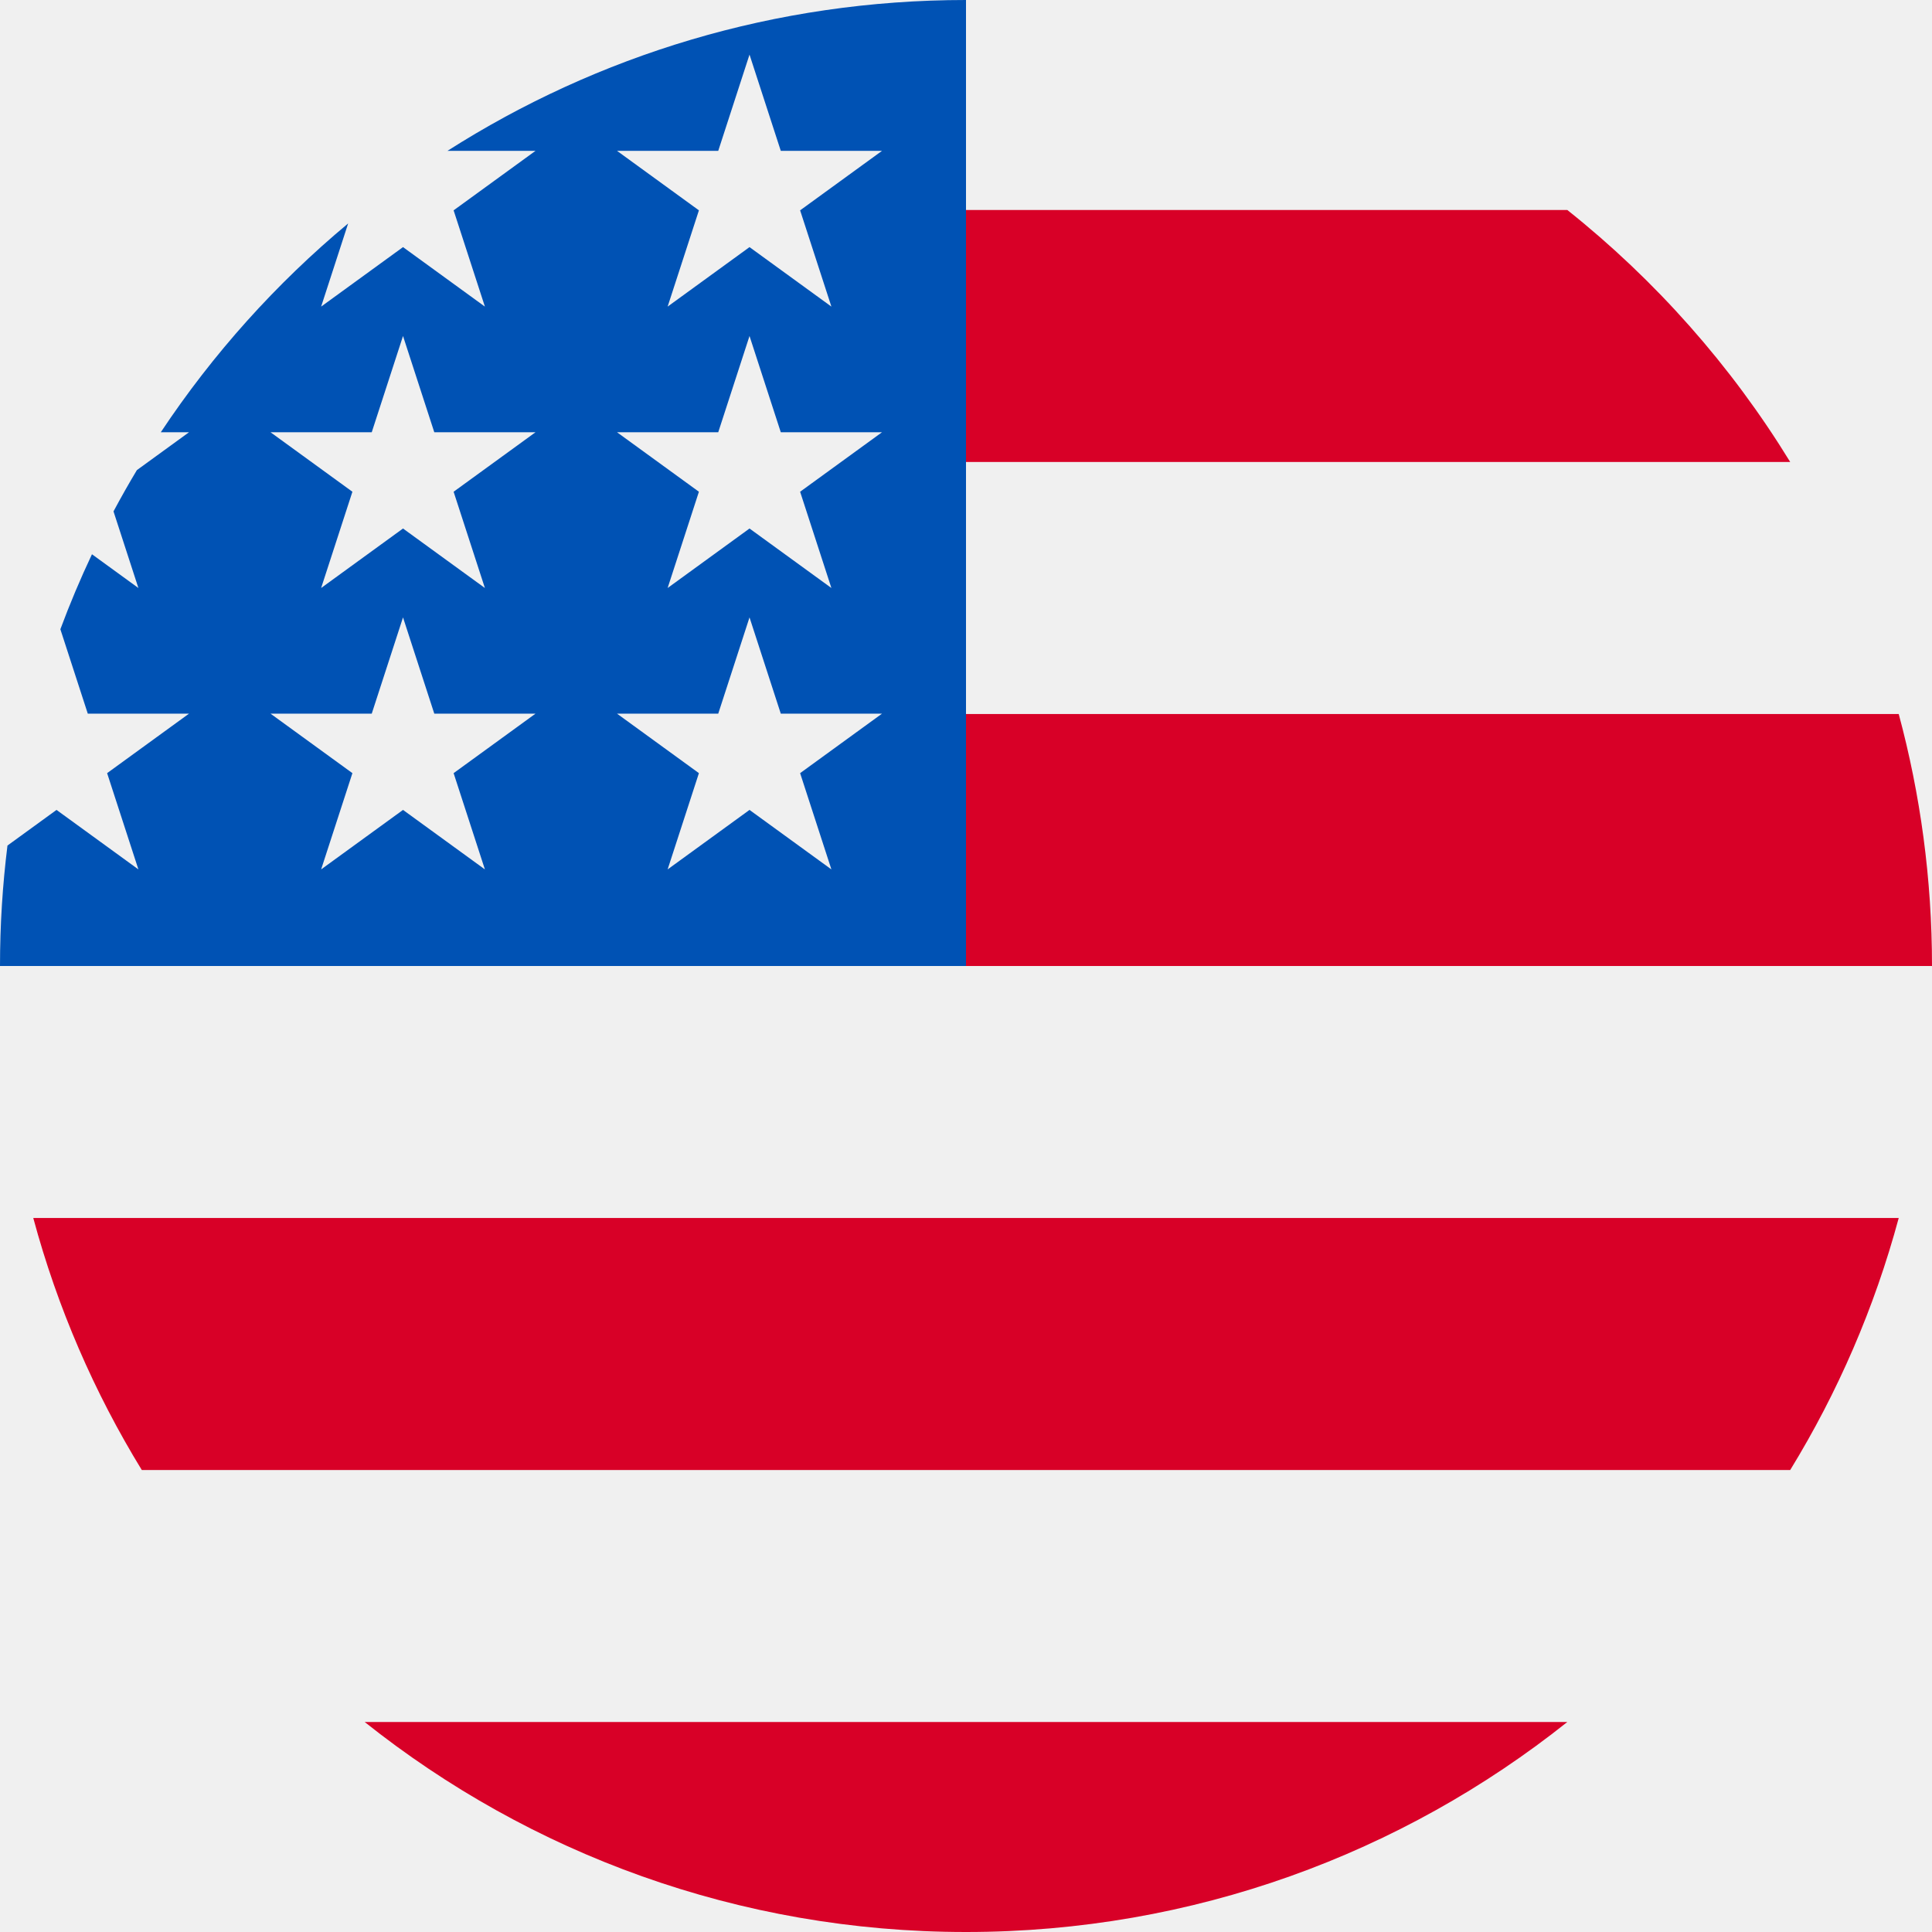
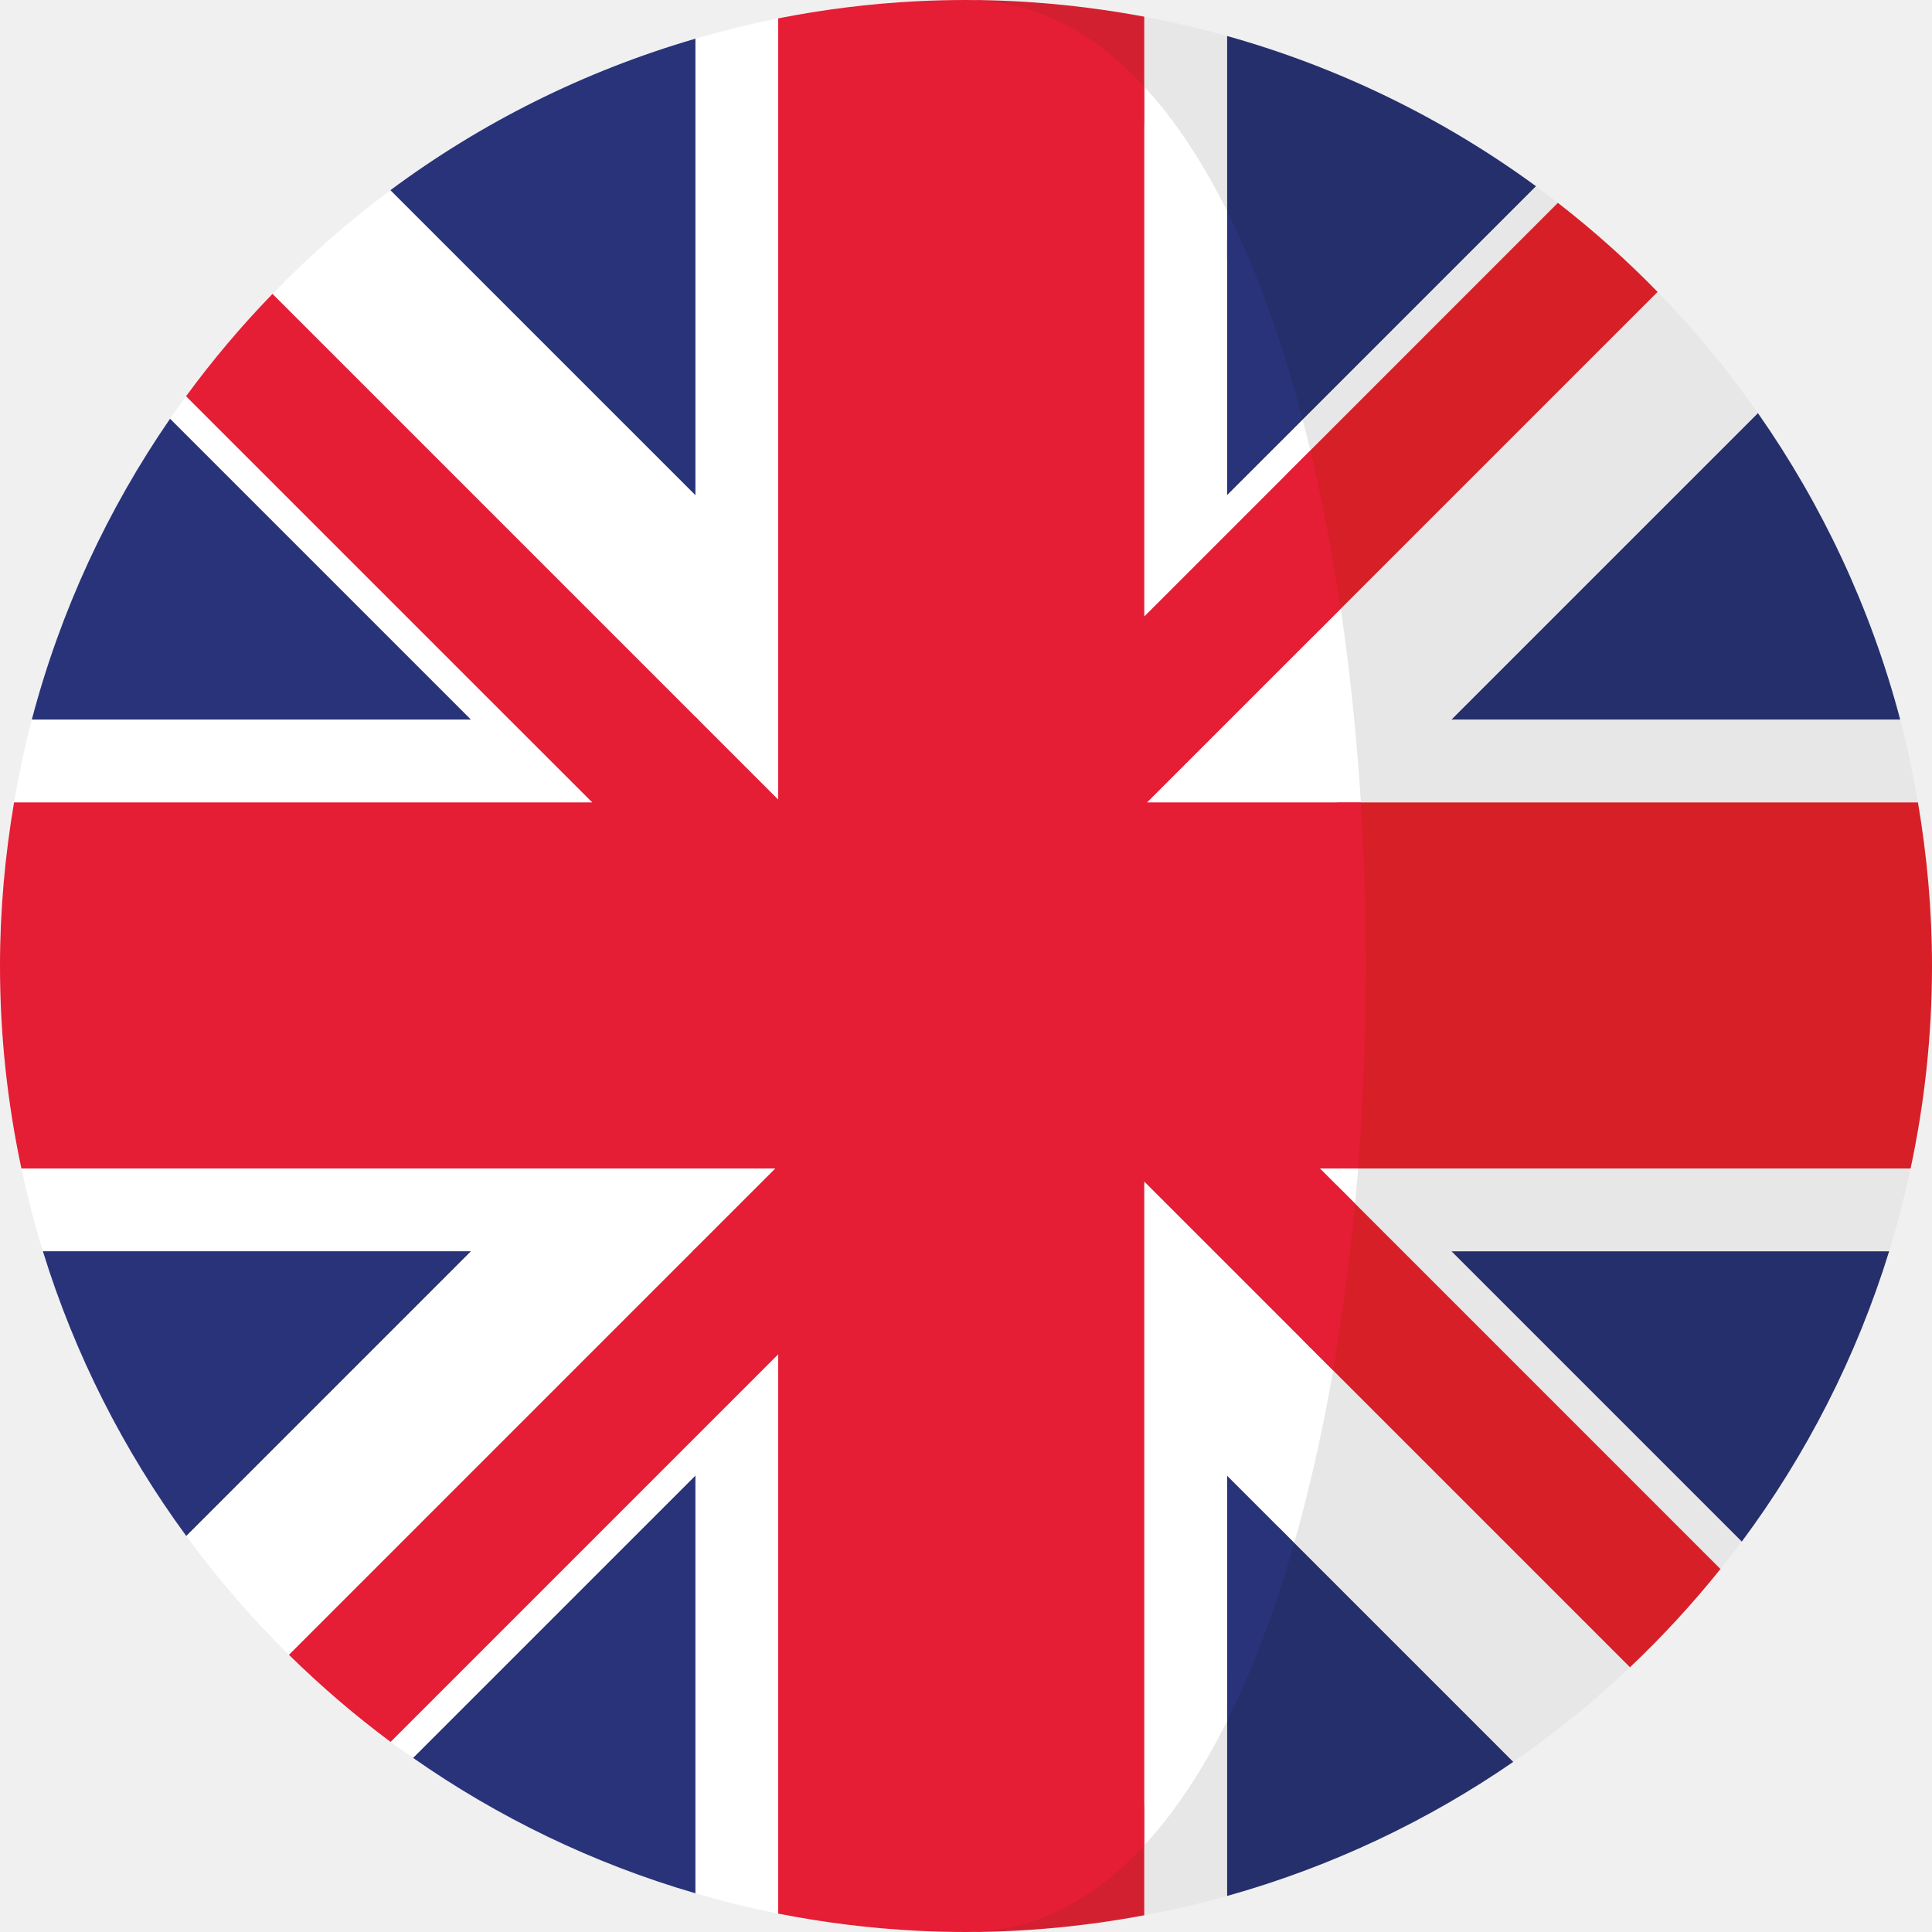
- <svg xmlns="http://www.w3.org/2000/svg" version="1.1" id="Layer_1" x="0px" y="0px" viewBox="0 0 512 512" style="enable-background:new 0 0 512 512;" xml:space="preserve">
-   <circle style="fill:#F0F0F0;" cx="256" cy="256" r="256" />
+ <svg xmlns="http://www.w3.org/2000/svg" version="1.1" id="Capa_1" x="0px" y="0px" viewBox="0 0 473.68 473.68" style="enable-background:new 0 0 473.68 473.68;" xml:space="preserve">
  <g>
-     <path style="fill:#D80027;" d="M244.87,256H512c0-23.106-3.08-45.49-8.819-66.783H244.87V256z" />
-     <path style="fill:#D80027;" d="M244.87,122.435h229.556c-15.671-25.572-35.708-48.175-59.07-66.783H244.87V122.435z" />
-     <path style="fill:#D80027;" d="M256,512c60.249,0,115.626-20.824,159.356-55.652H96.644C140.374,491.176,195.751,512,256,512z" />
-     <path style="fill:#D80027;" d="M37.574,389.565h436.852c12.581-20.529,22.338-42.969,28.755-66.783H8.819   C15.236,346.596,24.993,369.036,37.574,389.565z" />
+     <path style="fill:#29337A;" d="M41.712,102.641c-15.273,22.168-26.88,47.059-33.918,73.812h107.734L41.712,102.641z" />
+     <path style="fill:#29337A;" d="M170.511,9.48c-27.288,7.947-52.56,20.628-74.814,37.168l74.814,74.814V9.48z" />
+     <path style="fill:#29337A;" d="M101.261,430.982c20.874,14.607,44.195,25.915,69.25,33.211v-102.45L101.261,430.982z" />
+     <path style="fill:#29337A;" d="M10.512,306.771c7.831,25.366,19.831,48.899,35.167,69.833l69.833-69.833H10.512z" />
  </g>
-   <path style="fill:#0052B4;" d="M118.584,39.978h23.329l-21.7,15.765l8.289,25.509l-21.699-15.765L85.104,81.252l7.16-22.037  C73.158,75.13,56.412,93.776,42.612,114.552h7.475l-13.813,10.035c-2.152,3.59-4.216,7.237-6.194,10.938l6.596,20.301l-12.306-8.941  c-3.059,6.481-5.857,13.108-8.372,19.873l7.267,22.368h26.822l-21.7,15.765l8.289,25.509l-21.699-15.765l-12.998,9.444  C0.678,234.537,0,245.189,0,256h256c0-141.384,0-158.052,0-256C205.428,0,158.285,14.67,118.584,39.978z M128.502,230.4  l-21.699-15.765L85.104,230.4l8.289-25.509l-21.7-15.765h26.822l8.288-25.509l8.288,25.509h26.822l-21.7,15.765L128.502,230.4z   M120.213,130.317l8.289,25.509l-21.699-15.765l-21.699,15.765l8.289-25.509l-21.7-15.765h26.822l8.288-25.509l8.288,25.509h26.822  L120.213,130.317z M220.328,230.4l-21.699-15.765L176.93,230.4l8.289-25.509l-21.7-15.765h26.822l8.288-25.509l8.288,25.509h26.822  l-21.7,15.765L220.328,230.4z M212.039,130.317l8.289,25.509l-21.699-15.765l-21.699,15.765l8.289-25.509l-21.7-15.765h26.822  l8.288-25.509l8.288,25.509h26.822L212.039,130.317z M212.039,55.743l8.289,25.509l-21.699-15.765L176.93,81.252l8.289-25.509  l-21.7-15.765h26.822l8.288-25.509l8.288,25.509h26.822L212.039,55.743z" />
+   <g>
+     <path style="fill:#FFFFFF;" d="M45.619,97.144c-1.324,1.81-2.629,3.646-3.908,5.501l73.816,73.812H7.793   c-1.746,6.645-3.171,13.418-4.345,20.284h141.776L45.619,97.144z" />
+     <path style="fill:#FFFFFF;" d="M95.767,427.074c1.802,1.343,3.654,2.621,5.493,3.908l69.25-69.242v102.45   c6.653,1.945,13.41,3.624,20.284,4.974V332.05L95.767,427.074z" />
+     <path style="fill:#FFFFFF;" d="M5.25,286.487c1.47,6.873,3.205,13.642,5.258,20.284h105.001l-69.833,69.833   c7.595,10.377,16.017,20.115,25.168,29.12L190.08,286.487H5.25L5.25,286.487z" />
+     <path style="fill:#FFFFFF;" d="M170.511,9.48v111.982l-74.815-74.81c-10.314,7.67-19.955,16.185-28.888,25.403l123.983,123.983   V4.506C183.921,5.864,177.164,7.547,170.511,9.48z" />
+   </g>
+   <g>
+     <polygon style="fill:#D32030;" points="170.511,306.056 169.8,306.771 170.511,306.771  " />
+     <polygon style="fill:#D32030;" points="190.084,286.487 190.794,286.487 190.794,285.773  " />
+     <polygon style="fill:#D32030;" points="281.229,196.737 280.545,196.737 280.545,197.425  " />
+     <polygon style="fill:#D32030;" points="171.21,176.457 170.511,175.754 170.511,176.457  " />
+     <polygon style="fill:#D32030;" points="190.794,196.037 190.794,196.737 191.494,196.737  " />
+   </g>
+   <g>
+     <path style="fill:#252F6C;" d="M300.825,411.764v53.091c25.381-7.105,49.045-18.305,70.211-32.897l-57.526-57.526   C308.913,390.583,307.231,398.933,300.825,411.764z" />
+     <path style="fill:#252F6C;" d="M313.812,108.471l62.799-62.799C354.05,29.15,328.456,16.559,300.824,8.818v54.538   C308.21,78.146,308.831,89.384,313.812,108.471z" />
+     <path style="fill:#252F6C;" d="M427.029,377.984c15.815-21.275,28.141-45.29,36.147-71.213h-107.36L427.029,377.984z" />
+     <path style="fill:#252F6C;" d="M465.887,176.457c-7.188-27.318-19.143-52.676-34.898-75.192l-75.2,75.192H465.887z" />
+   </g>
+   <g>
+     <path style="fill:#E7E7E7;" d="M327.638,290.5l16.275,16.275l77.903,77.903c1.769-2.214,3.526-4.42,5.217-6.69l-71.213-71.213   h107.36c2.046-6.638,3.784-13.41,5.25-20.284H329.16C328.932,289.367,327.911,287.643,327.638,290.5z" />
+     <path style="fill:#E7E7E7;" d="M311.352,120.348l70.607-70.615c-1.769-1.372-3.541-2.737-5.348-4.061l-62.799,62.799   C314.463,110.954,310.746,117.805,311.352,120.348z" />
+     <path style="fill:#E7E7E7;" d="M300.825,58.992V8.814c-6.645-1.862-13.41-3.44-20.284-4.727v24.476   C288.088,36.745,294.853,47.022,300.825,58.992z" />
+     <path style="fill:#E7E7E7;" d="M326.041,196.737h144.195c-1.171-6.866-2.599-13.635-4.345-20.284H355.793l75.2-75.192   C423.6,90.7,415.384,80.768,406.409,71.565l-84.702,84.694C323.988,171.622,325.009,180.544,326.041,196.737z" />
+     <path style="fill:#E7E7E7;" d="M310.088,371.002l60.952,60.959c10.138-6.982,19.685-14.753,28.593-23.189l-80.173-80.177   C316.901,343.423,313.865,357.745,310.088,371.002z" />
+     <path style="fill:#E7E7E7;" d="M280.545,442.301v27.28c6.873-1.279,13.635-2.865,20.284-4.727v-53.091   C294.853,423.738,288.088,434.13,280.545,442.301z" />
+   </g>
+   <path style="fill:#D71F28;" d="M321.707,156.259l84.694-84.694c-7.625-7.831-15.8-15.119-24.446-21.832l-66.55,66.561  C318.363,128.657,319.706,142.808,321.707,156.259z" />
+   <g>
+     <path style="fill:#D32030;" d="M225.019,0.292C228.965,0.101,232.899,0,236.836,0C232.876,0,228.935,0.101,225.019,0.292z" />
+     <path style="fill:#D32030;" d="M236.836,473.68c-3.938,0-7.872-0.108-11.81-0.299C228.942,473.579,232.876,473.68,236.836,473.68z" />
+     <path style="fill:#D32030;" d="M236.836,473.68c14.943,0,29.535-1.447,43.708-4.099v-27.28   C268.103,455.786,253.549,473.68,236.836,473.68z" />
+   </g>
+   <g>
+     <path style="fill:#D71F28;" d="M470.232,196.737H327.911c1.885,29.704,1.657,60.249-0.681,89.75h141.2   c3.418-16.017,5.25-32.613,5.25-49.643C473.68,223.164,472.461,209.784,470.232,196.737z" />
+     <path style="fill:#D71F28;" d="M327.638,290.5c-1.316,13.994-5.901,24.898-8.182,38.099l80.173,80.173   c7.932-7.517,15.347-15.557,22.183-24.094l-77.9-77.907L327.638,290.5z" />
+   </g>
+   <path style="fill:#D32030;" d="M280.545,30.324V4.091C266.376,1.447,251.784,0,236.836,0C253.549,0,268.103,16.843,280.545,30.324z" />
+   <g>
+     <path style="fill:#29337A;" d="M300.825,422.007c6.406-12.834,11.899-27.609,16.499-43.757l-16.499-16.499V422.007z" />
+     <path style="fill:#29337A;" d="M319.377,102.906c-4.989-19.087-11.166-36.439-18.552-51.229v69.773L319.377,102.906z" />
+   </g>
+   <g>
+     <path style="fill:#FFFFFF;" d="M332.234,295.092c0.269-2.857,0.512-5.725,0.744-8.605h-9.349L332.234,295.092z" />
+     <path style="fill:#FFFFFF;" d="M300.825,121.451V51.674c-5.976-11.97-12.737-22.254-20.284-30.429v129.906l40.735-40.735   c-0.613-2.543-1.257-5.034-1.9-7.517L300.825,121.451z" />
+     <path style="fill:#FFFFFF;" d="M281.229,196.737h52.429c-1.028-16.192-2.666-32.123-4.944-47.482L281.229,196.737z" />
+     <path style="fill:#FFFFFF;" d="M280.545,452.432c7.547-8.182,14.308-18.459,20.284-30.429v-60.256l16.499,16.499   c3.784-13.264,6.959-27.434,9.525-42.261l-46.307-46.304L280.545,452.432L280.545,452.432z" />
+   </g>
+   <path style="fill:#E51D35;" d="M280.545,452.432V289.681l46.304,46.307c2.277-13.205,4.069-26.899,5.381-40.896l-8.605-8.605h9.349  c2.337-29.502,2.565-60.047,0.681-89.75h-52.429l47.482-47.482c-2.001-13.455-4.476-26.469-7.434-38.836l-40.728,40.735V21.248  C268.103,7.763,253.549,0,236.836,0c-3.938,0-7.872,0.101-11.817,0.292c-11.649,0.583-23.073,2.016-34.225,4.215v191.531  L66.808,72.055c-7.618,7.861-14.704,16.237-21.189,25.089l79.313,79.313l20.291,20.284H3.448C1.227,209.784,0,223.164,0,236.844  c0,17.034,1.84,33.626,5.25,49.643h184.834L70.847,405.724c7.808,7.67,16.121,14.813,24.921,21.349l95.023-95.023v137.116  c11.151,2.199,22.583,3.631,34.232,4.215c3.938,0.191,7.872,0.299,11.81,0.299C253.549,473.68,268.103,465.917,280.545,452.432z" />
  <g>
</g>
  <g>
</g>
  <g>
</g>
  <g>
</g>
  <g>
</g>
  <g>
</g>
  <g>
</g>
  <g>
</g>
  <g>
</g>
  <g>
</g>
  <g>
</g>
  <g>
</g>
  <g>
</g>
  <g>
</g>
  <g>
</g>
</svg>
